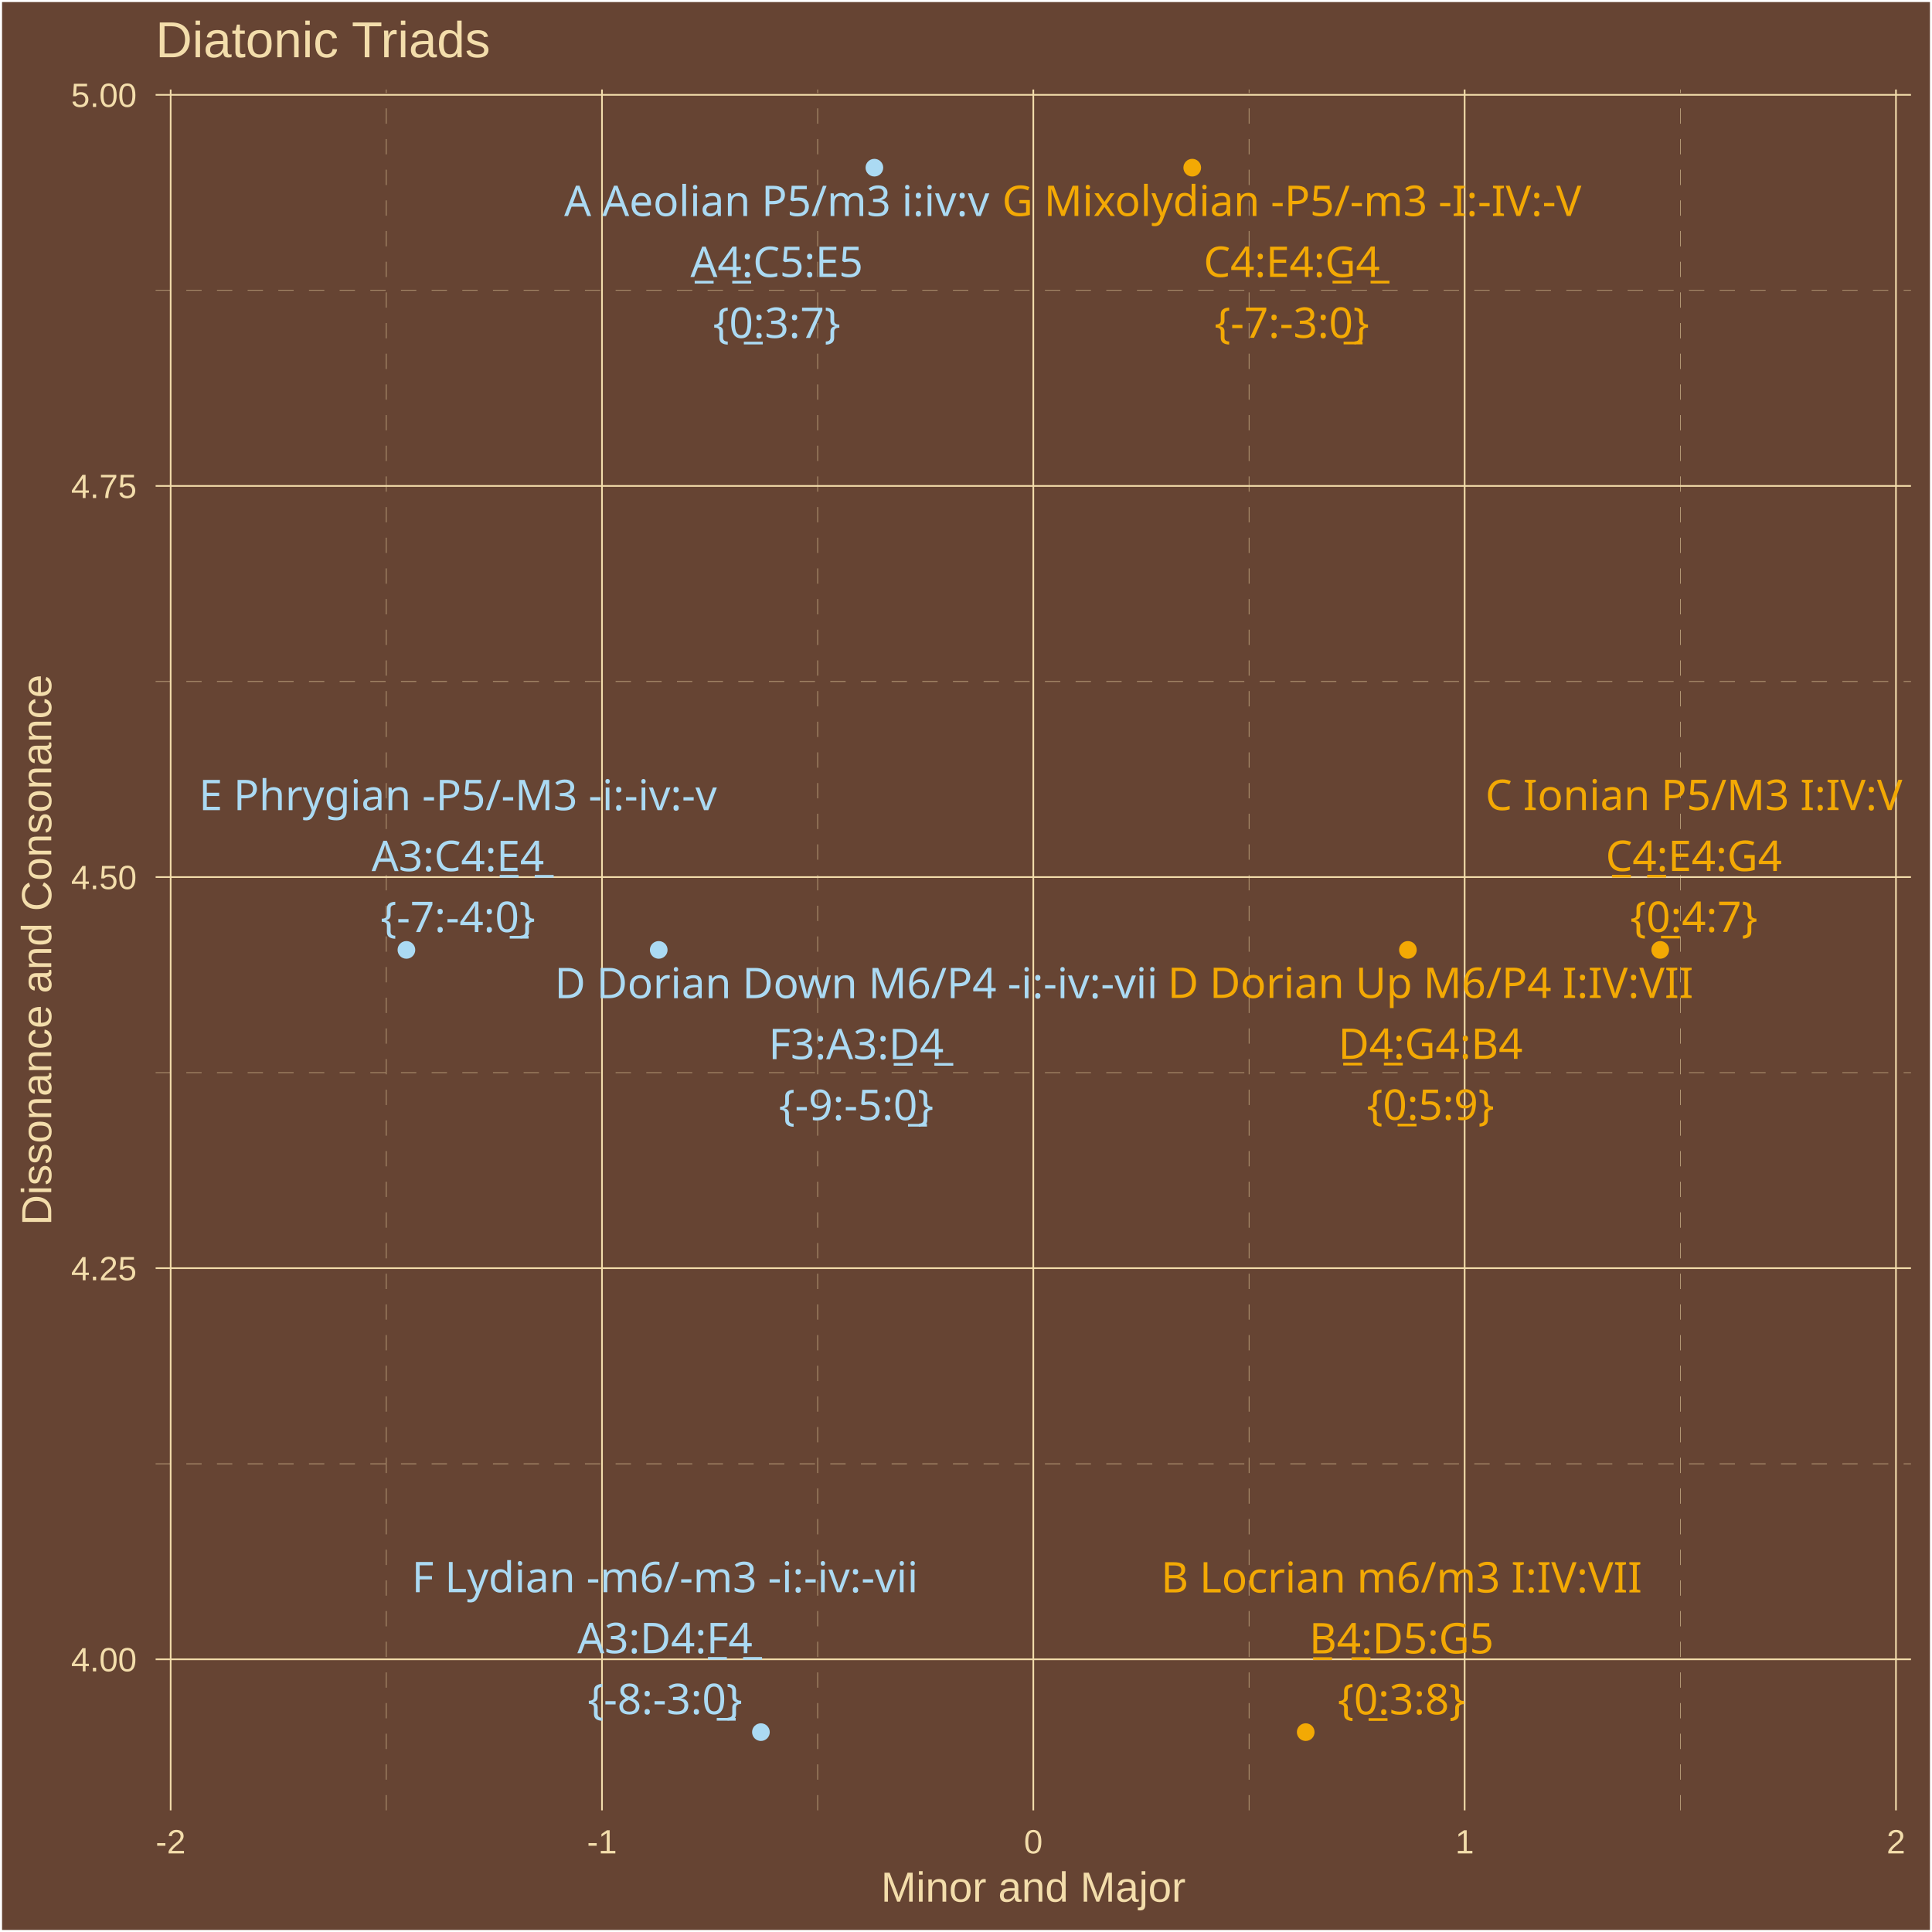
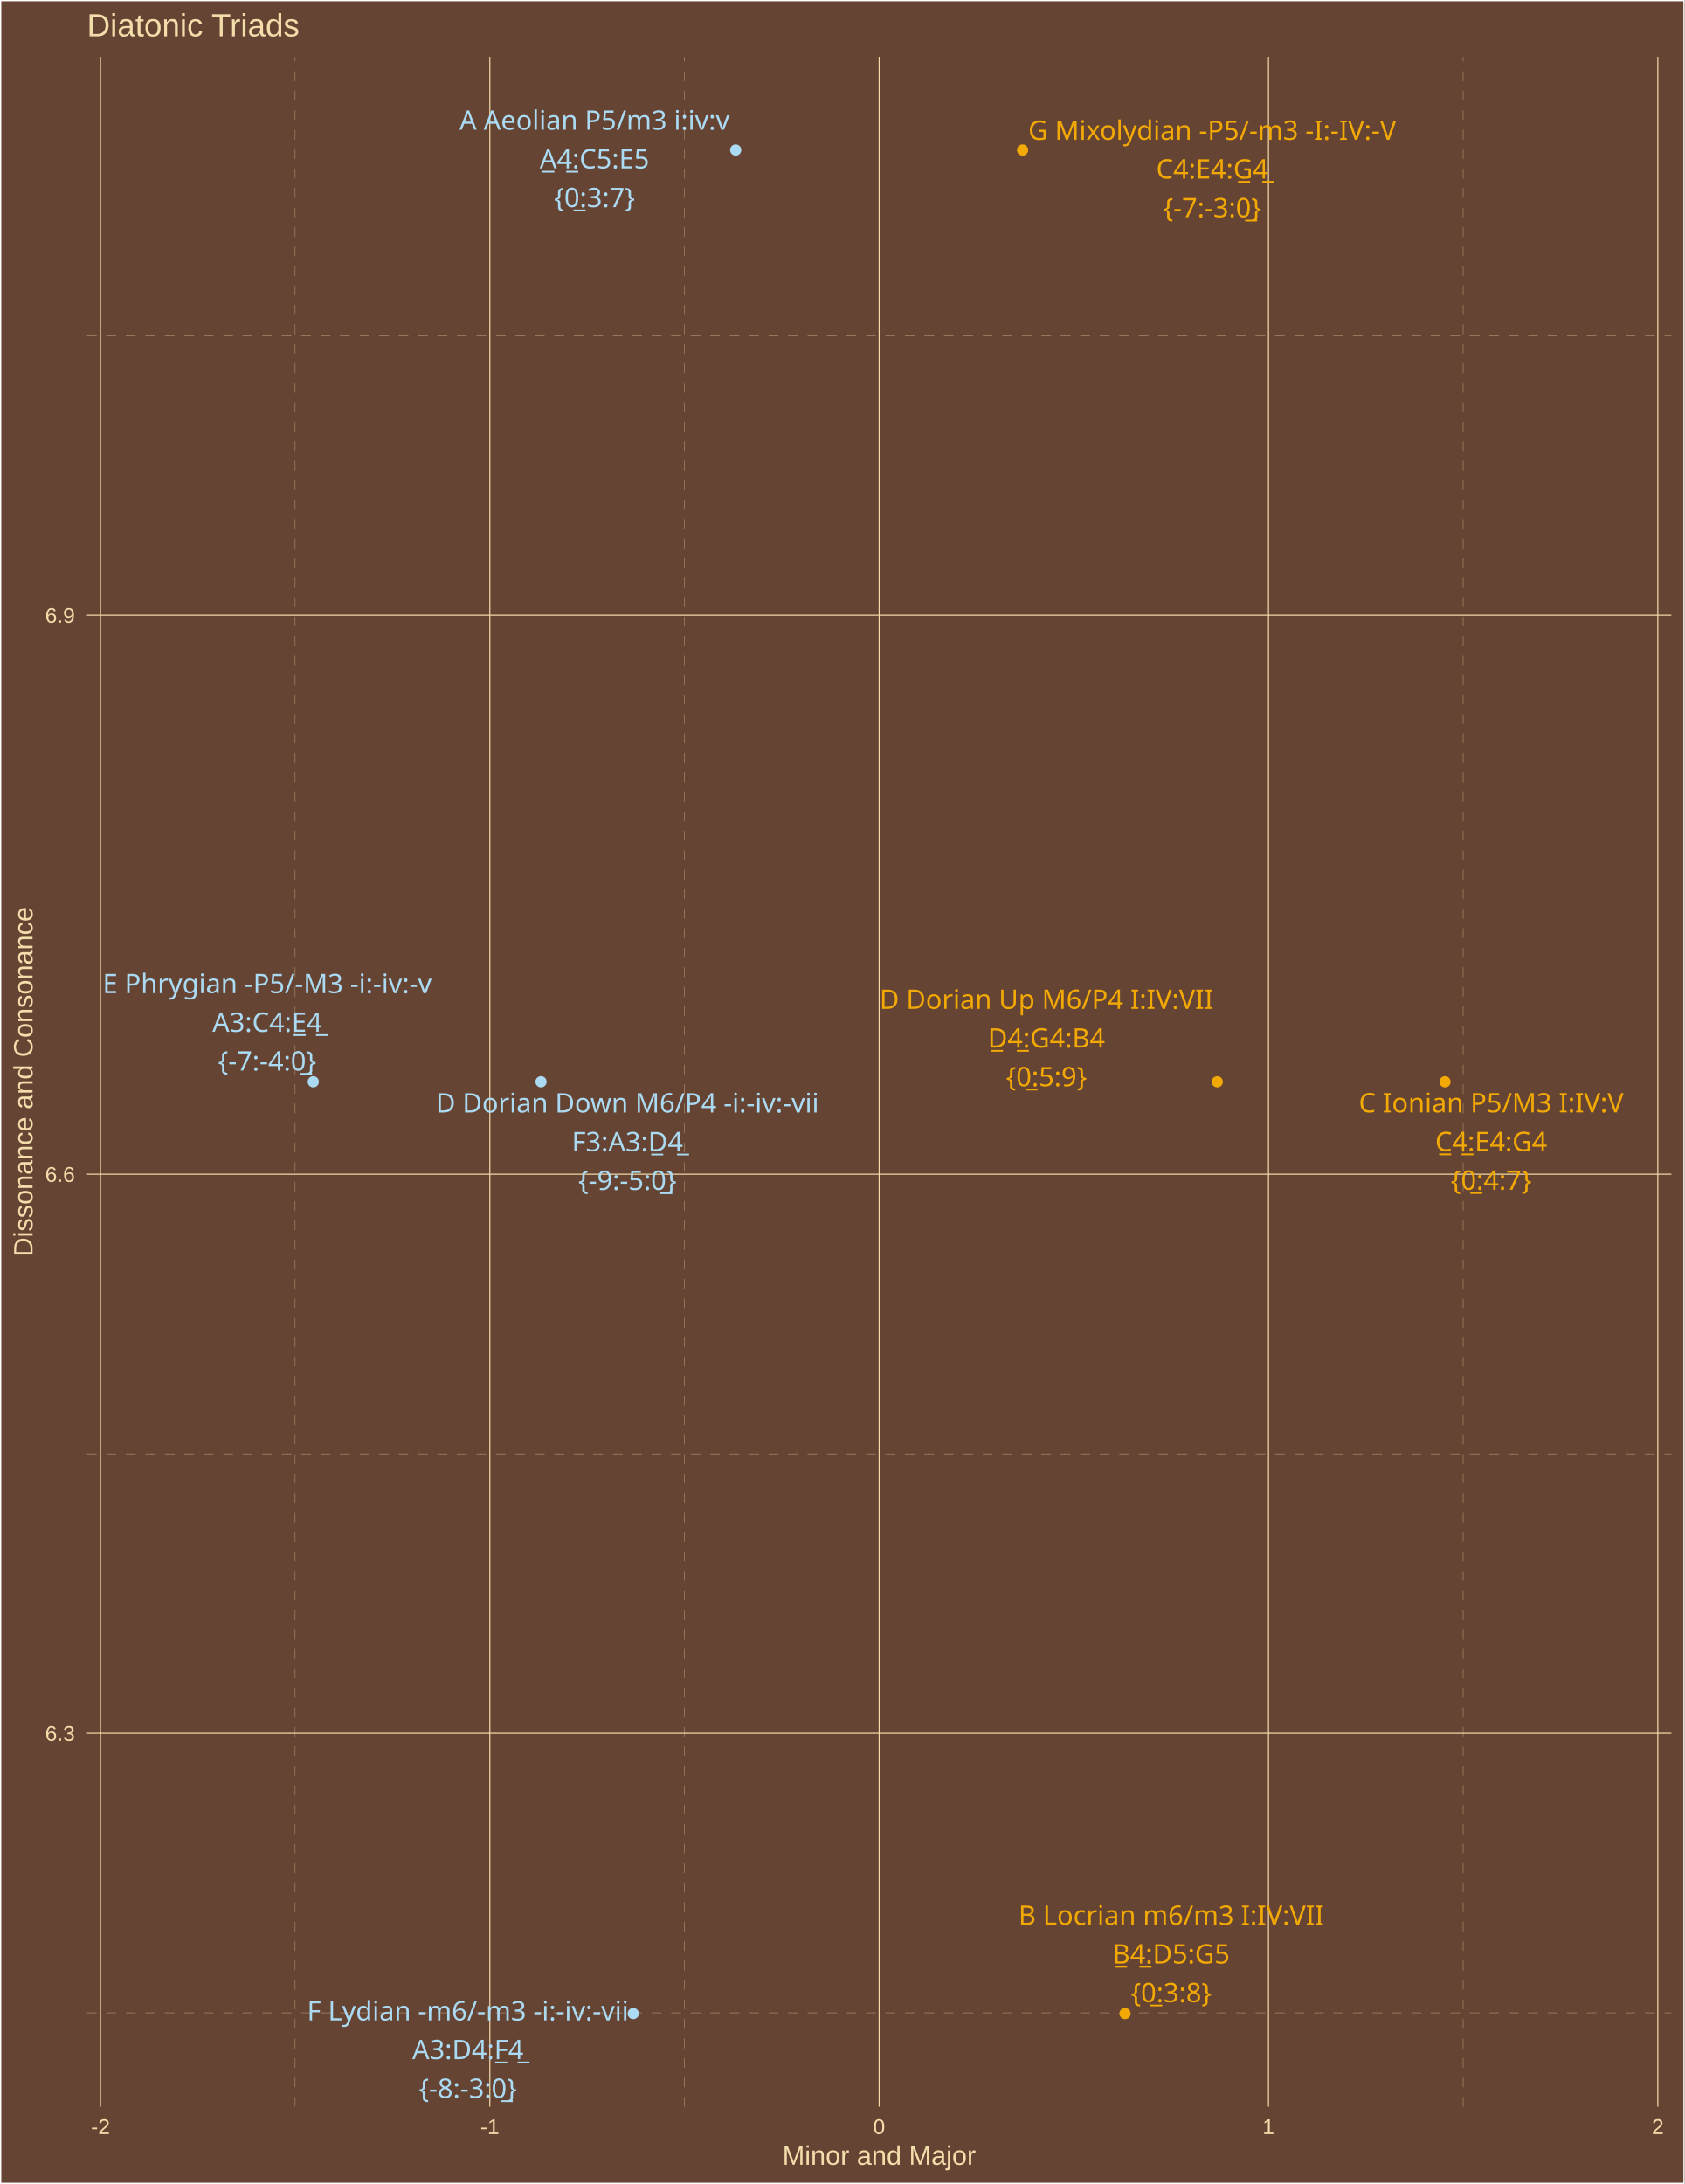
- <svg xmlns="http://www.w3.org/2000/svg" class="svglite" width="504.00pt" height="504.00pt" viewBox="0 0 504.00 504.00">
+ <svg xmlns="http://www.w3.org/2000/svg" class="svglite" width="692.00pt" height="897.00pt" viewBox="0 0 692.00 897.00">
  <defs>
    <style type="text/css">
    .svglite line, .svglite polyline, .svglite polygon, .svglite path, .svglite rect, .svglite circle {
      fill: none;
      stroke: #000000;
      stroke-linecap: round;
      stroke-linejoin: round;
      stroke-miterlimit: 10.00;
    }
    .svglite text {
      white-space: pre;
    }
  </style>
  </defs>
  <rect width="100%" height="100%" style="stroke: none; fill: #664433;" />
  <defs>
-     <clipPath id="cpMC4wMHw1MDQuMDB8MC4wMHw1MDQuMDA=">
-       <rect x="0.00" y="0.00" width="504.00" height="504.00" />
+     <clipPath id="cpMC4wMHw2OTIuMDB8MC4wMHw4OTcuMDA=">
+       <rect x="0.00" y="0.00" width="692.00" height="897.00" />
    </clipPath>
  </defs>
-   <g clip-path="url(#cpMC4wMHw1MDQuMDB8MC4wMHw1MDQuMDA=)">
-     <rect x="0.00" y="-0" width="504.00" height="504.00" style="stroke-width: 1.07; stroke: #FFFFFF; fill: #664433;" />
+   <g clip-path="url(#cpMC4wMHw2OTIuMDB8MC4wMHw4OTcuMDA=)">
+     <rect x="-0" y="0" width="692.00" height="897.00" style="stroke-width: 1.07; stroke: #FFFFFF; fill: #664433;" />
  </g>
  <defs>
-     <clipPath id="cpNDAuNjB8NDk4LjUyfDIzLjM0fDQ3Mi4yNw==">
-       <rect x="40.60" y="23.34" width="457.92" height="448.93" />
+     <clipPath id="cpMzUuNzF8Njg2LjUyfDIzLjM0fDg2NS4yNw==">
+       <rect x="35.71" y="23.34" width="650.81" height="841.93" />
    </clipPath>
  </defs>
-   <g clip-path="url(#cpNDAuNjB8NDk4LjUyfDIzLjM0fDQ3Mi4yNw==)">
-     <rect x="40.60" y="23.34" width="457.92" height="448.93" style="stroke-width: 1.07; stroke: none; fill: #664433;" />
-     <polyline points="40.60,381.85 498.52,381.85 " style="stroke-width: 0.11; stroke: #F3DDAB; stroke-dasharray: 4.00,4.00; stroke-linecap: butt;" />
-     <polyline points="40.60,279.82 498.52,279.82 " style="stroke-width: 0.11; stroke: #F3DDAB; stroke-dasharray: 4.00,4.00; stroke-linecap: butt;" />
-     <polyline points="40.60,177.79 498.52,177.79 " style="stroke-width: 0.11; stroke: #F3DDAB; stroke-dasharray: 4.00,4.00; stroke-linecap: butt;" />
-     <polyline points="40.60,75.76 498.52,75.76 " style="stroke-width: 0.11; stroke: #F3DDAB; stroke-dasharray: 4.00,4.00; stroke-linecap: butt;" />
-     <polyline points="100.78,472.27 100.78,23.34 " style="stroke-width: 0.11; stroke: #F3DDAB; stroke-dasharray: 4.00,4.00; stroke-linecap: butt;" />
-     <polyline points="213.30,472.27 213.30,23.34 " style="stroke-width: 0.11; stroke: #F3DDAB; stroke-dasharray: 4.00,4.00; stroke-linecap: butt;" />
-     <polyline points="325.82,472.27 325.82,23.34 " style="stroke-width: 0.11; stroke: #F3DDAB; stroke-dasharray: 4.00,4.00; stroke-linecap: butt;" />
-     <polyline points="438.34,472.27 438.34,23.34 " style="stroke-width: 0.11; stroke: #F3DDAB; stroke-dasharray: 4.00,4.00; stroke-linecap: butt;" />
-     <polyline points="40.60,432.86 498.52,432.86 " style="stroke-width: 0.43; stroke: #F3DDAB; stroke-linecap: butt;" />
-     <polyline points="40.60,330.83 498.52,330.83 " style="stroke-width: 0.43; stroke: #F3DDAB; stroke-linecap: butt;" />
-     <polyline points="40.60,228.80 498.52,228.80 " style="stroke-width: 0.43; stroke: #F3DDAB; stroke-linecap: butt;" />
-     <polyline points="40.60,126.77 498.52,126.77 " style="stroke-width: 0.43; stroke: #F3DDAB; stroke-linecap: butt;" />
-     <polyline points="40.60,24.74 498.52,24.74 " style="stroke-width: 0.43; stroke: #F3DDAB; stroke-linecap: butt;" />
-     <polyline points="44.52,472.27 44.52,23.34 " style="stroke-width: 0.43; stroke: #F3DDAB; stroke-linecap: butt;" />
-     <polyline points="157.04,472.27 157.04,23.34 " style="stroke-width: 0.43; stroke: #F3DDAB; stroke-linecap: butt;" />
-     <polyline points="269.56,472.27 269.56,23.34 " style="stroke-width: 0.43; stroke: #F3DDAB; stroke-linecap: butt;" />
-     <polyline points="382.08,472.27 382.08,23.34 " style="stroke-width: 0.43; stroke: #F3DDAB; stroke-linecap: butt;" />
-     <polyline points="494.60,472.27 494.60,23.34 " style="stroke-width: 0.43; stroke: #F3DDAB; stroke-linecap: butt;" />
-     <circle cx="433.10" cy="247.80" r="1.95" style="stroke-width: 0.71; stroke: #F3A904; fill: #F3A904;" />
-     <circle cx="106.02" cy="247.80" r="1.95" style="stroke-width: 0.71; stroke: #ABDAF3; fill: #ABDAF3;" />
-     <circle cx="228.10" cy="43.74" r="1.95" style="stroke-width: 0.71; stroke: #ABDAF3; fill: #ABDAF3;" />
-     <circle cx="311.02" cy="43.74" r="1.95" style="stroke-width: 0.71; stroke: #F3A904; fill: #F3A904;" />
-     <circle cx="367.28" cy="247.80" r="1.95" style="stroke-width: 0.71; stroke: #F3A904; fill: #F3A904;" />
-     <circle cx="171.84" cy="247.80" r="1.95" style="stroke-width: 0.71; stroke: #ABDAF3; fill: #ABDAF3;" />
-     <circle cx="340.62" cy="451.86" r="1.95" style="stroke-width: 0.71; stroke: #F3A904; fill: #F3A904;" />
-     <circle cx="198.50" cy="451.86" r="1.95" style="stroke-width: 0.71; stroke: #ABDAF3; fill: #ABDAF3;" />
-     <text x="441.88" y="211.32" text-anchor="middle" style="font-size: 11.04px;fill: #F3A904; font-family: &quot;Arial Unicode MS&quot;;" textLength="106.08px" lengthAdjust="spacingAndGlyphs">C Ionian P5/M3 I:IV:V</text>
-     <text x="441.88" y="227.22" text-anchor="middle" style="font-size: 11.04px;fill: #F3A904; font-family: &quot;Arial Unicode MS&quot;;" textLength="48.44px" lengthAdjust="spacingAndGlyphs">C̲4̲:E4:G4</text>
-     <text x="441.88" y="243.11" text-anchor="middle" style="font-size: 11.04px;fill: #F3A904; font-family: &quot;Arial Unicode MS&quot;;" textLength="31.91px" lengthAdjust="spacingAndGlyphs">{0̲:4:7}</text>
-     <text x="119.45" y="211.35" text-anchor="middle" style="font-size: 11.04px;fill: #ABDAF3; font-family: &quot;Arial Unicode MS&quot;;" textLength="132.39px" lengthAdjust="spacingAndGlyphs">E Phrygian -P5/-M3 -i:-iv:-v</text>
-     <text x="119.45" y="227.25" text-anchor="middle" style="font-size: 11.04px;fill: #ABDAF3; font-family: &quot;Arial Unicode MS&quot;;" textLength="47.22px" lengthAdjust="spacingAndGlyphs">A3:C4:E̲4̲</text>
-     <text x="119.45" y="243.14" text-anchor="middle" style="font-size: 11.04px;fill: #ABDAF3; font-family: &quot;Arial Unicode MS&quot;;" textLength="39.25px" lengthAdjust="spacingAndGlyphs">{-7:-4:0̲}</text>
-     <text x="202.63" y="56.36" text-anchor="middle" style="font-size: 11.04px;fill: #ABDAF3; font-family: &quot;Arial Unicode MS&quot;;" textLength="107.29px" lengthAdjust="spacingAndGlyphs">A Aeolian P5/m3 i:iv:v</text>
-     <text x="202.63" y="72.26" text-anchor="middle" style="font-size: 11.04px;fill: #ABDAF3; font-family: &quot;Arial Unicode MS&quot;;" textLength="47.22px" lengthAdjust="spacingAndGlyphs">A̲4̲:C5:E5</text>
-     <text x="202.63" y="88.15" text-anchor="middle" style="font-size: 11.04px;fill: #ABDAF3; font-family: &quot;Arial Unicode MS&quot;;" textLength="31.91px" lengthAdjust="spacingAndGlyphs">{0̲:3:7}</text>
-     <text x="336.99" y="56.34" text-anchor="middle" style="font-size: 11.04px;fill: #F3A904; font-family: &quot;Arial Unicode MS&quot;;" textLength="147.11px" lengthAdjust="spacingAndGlyphs">G Mixolydian -P5/-m3 -I:-IV:-V</text>
-     <text x="336.99" y="72.24" text-anchor="middle" style="font-size: 11.04px;fill: #F3A904; font-family: &quot;Arial Unicode MS&quot;;" textLength="48.44px" lengthAdjust="spacingAndGlyphs">C4:E4:G̲4̲</text>
-     <text x="336.99" y="88.13" text-anchor="middle" style="font-size: 11.04px;fill: #F3A904; font-family: &quot;Arial Unicode MS&quot;;" textLength="39.25px" lengthAdjust="spacingAndGlyphs">{-7:-3:0̲}</text>
-     <text x="373.17" y="260.33" text-anchor="middle" style="font-size: 11.04px;fill: #F3A904; font-family: &quot;Arial Unicode MS&quot;;" textLength="131.82px" lengthAdjust="spacingAndGlyphs">D Dorian Up M6/P4 I:IV:VII</text>
-     <text x="373.17" y="276.23" text-anchor="middle" style="font-size: 11.04px;fill: #F3A904; font-family: &quot;Arial Unicode MS&quot;;" textLength="48.44px" lengthAdjust="spacingAndGlyphs">D̲4̲:G4:B4</text>
-     <text x="373.17" y="292.13" text-anchor="middle" style="font-size: 11.04px;fill: #F3A904; font-family: &quot;Arial Unicode MS&quot;;" textLength="31.91px" lengthAdjust="spacingAndGlyphs">{0̲:5:9}</text>
-     <text x="223.36" y="260.40" text-anchor="middle" style="font-size: 11.04px;fill: #ABDAF3; font-family: &quot;Arial Unicode MS&quot;;" textLength="150.77px" lengthAdjust="spacingAndGlyphs">D Dorian Down M6/P4 -i:-iv:-vii</text>
-     <text x="223.36" y="276.30" text-anchor="middle" style="font-size: 11.04px;fill: #ABDAF3; font-family: &quot;Arial Unicode MS&quot;;" textLength="46.60px" lengthAdjust="spacingAndGlyphs">F3:A3:D̲4̲</text>
-     <text x="223.36" y="292.19" text-anchor="middle" style="font-size: 11.04px;fill: #ABDAF3; font-family: &quot;Arial Unicode MS&quot;;" textLength="39.25px" lengthAdjust="spacingAndGlyphs">{-9:-5:0̲}</text>
-     <text x="365.61" y="415.42" text-anchor="middle" style="font-size: 11.04px;fill: #F3A904; font-family: &quot;Arial Unicode MS&quot;;" textLength="119.56px" lengthAdjust="spacingAndGlyphs">B Locrian m6/m3 I:IV:VII</text>
-     <text x="365.61" y="431.32" text-anchor="middle" style="font-size: 11.04px;fill: #F3A904; font-family: &quot;Arial Unicode MS&quot;;" textLength="48.44px" lengthAdjust="spacingAndGlyphs">B̲4̲:D5:G5</text>
-     <text x="365.61" y="447.22" text-anchor="middle" style="font-size: 11.04px;fill: #F3A904; font-family: &quot;Arial Unicode MS&quot;;" textLength="31.91px" lengthAdjust="spacingAndGlyphs">{0̲:3:8}</text>
-     <text x="173.47" y="415.37" text-anchor="middle" style="font-size: 11.04px;fill: #ABDAF3; font-family: &quot;Arial Unicode MS&quot;;" textLength="127.47px" lengthAdjust="spacingAndGlyphs">F Lydian -m6/-m3 -i:-iv:-vii</text>
-     <text x="173.47" y="431.27" text-anchor="middle" style="font-size: 11.04px;fill: #ABDAF3; font-family: &quot;Arial Unicode MS&quot;;" textLength="46.60px" lengthAdjust="spacingAndGlyphs">A3:D4:F̲4̲</text>
-     <text x="173.47" y="447.16" text-anchor="middle" style="font-size: 11.04px;fill: #ABDAF3; font-family: &quot;Arial Unicode MS&quot;;" textLength="39.25px" lengthAdjust="spacingAndGlyphs">{-8:-3:0̲}</text>
+   <g clip-path="url(#cpMzUuNzF8Njg2LjUyfDIzLjM0fDg2NS4yNw==)">
+     <rect x="35.71" y="23.34" width="650.81" height="841.93" style="stroke-width: 1.07; stroke: none; fill: #664433;" />
+     <polyline points="35.71,826.69 686.52,826.69 " style="stroke-width: 0.11; stroke: #F3DDAB; stroke-dasharray: 4.00,4.00; stroke-linecap: butt;" />
+     <polyline points="35.71,597.08 686.52,597.08 " style="stroke-width: 0.11; stroke: #F3DDAB; stroke-dasharray: 4.00,4.00; stroke-linecap: butt;" />
+     <polyline points="35.71,367.46 686.52,367.46 " style="stroke-width: 0.11; stroke: #F3DDAB; stroke-dasharray: 4.00,4.00; stroke-linecap: butt;" />
+     <polyline points="35.71,137.84 686.52,137.84 " style="stroke-width: 0.11; stroke: #F3DDAB; stroke-dasharray: 4.00,4.00; stroke-linecap: butt;" />
+     <polyline points="121.24,865.27 121.24,23.34 " style="stroke-width: 0.11; stroke: #F3DDAB; stroke-dasharray: 4.00,4.00; stroke-linecap: butt;" />
+     <polyline points="281.16,865.27 281.16,23.34 " style="stroke-width: 0.11; stroke: #F3DDAB; stroke-dasharray: 4.00,4.00; stroke-linecap: butt;" />
+     <polyline points="441.07,865.27 441.07,23.34 " style="stroke-width: 0.11; stroke: #F3DDAB; stroke-dasharray: 4.00,4.00; stroke-linecap: butt;" />
+     <polyline points="600.99,865.27 600.99,23.34 " style="stroke-width: 0.11; stroke: #F3DDAB; stroke-dasharray: 4.00,4.00; stroke-linecap: butt;" />
+     <polyline points="35.71,711.88 686.52,711.88 " style="stroke-width: 0.43; stroke: #F3DDAB; stroke-linecap: butt;" />
+     <polyline points="35.71,482.27 686.52,482.27 " style="stroke-width: 0.43; stroke: #F3DDAB; stroke-linecap: butt;" />
+     <polyline points="35.71,252.65 686.52,252.65 " style="stroke-width: 0.43; stroke: #F3DDAB; stroke-linecap: butt;" />
+     <polyline points="41.28,865.27 41.28,23.34 " style="stroke-width: 0.43; stroke: #F3DDAB; stroke-linecap: butt;" />
+     <polyline points="201.20,865.27 201.20,23.34 " style="stroke-width: 0.43; stroke: #F3DDAB; stroke-linecap: butt;" />
+     <polyline points="361.11,865.27 361.11,23.34 " style="stroke-width: 0.43; stroke: #F3DDAB; stroke-linecap: butt;" />
+     <polyline points="521.03,865.27 521.03,23.34 " style="stroke-width: 0.43; stroke: #F3DDAB; stroke-linecap: butt;" />
+     <polyline points="680.95,865.27 680.95,23.34 " style="stroke-width: 0.43; stroke: #F3DDAB; stroke-linecap: butt;" />
+     <circle cx="593.55" cy="444.30" r="1.95" style="stroke-width: 0.71; stroke: #F3A904; fill: #F3A904;" />
+     <circle cx="128.68" cy="444.30" r="1.95" style="stroke-width: 0.71; stroke: #ABDAF3; fill: #ABDAF3;" />
+     <circle cx="302.19" cy="61.61" r="1.95" style="stroke-width: 0.71; stroke: #ABDAF3; fill: #ABDAF3;" />
+     <circle cx="420.04" cy="61.61" r="1.95" style="stroke-width: 0.71; stroke: #F3A904; fill: #F3A904;" />
+     <circle cx="500.00" cy="444.30" r="1.95" style="stroke-width: 0.71; stroke: #F3A904; fill: #F3A904;" />
+     <circle cx="222.23" cy="444.30" r="1.95" style="stroke-width: 0.71; stroke: #ABDAF3; fill: #ABDAF3;" />
+     <circle cx="462.11" cy="827.00" r="1.95" style="stroke-width: 0.71; stroke: #F3A904; fill: #F3A904;" />
+     <circle cx="260.12" cy="827.00" r="1.95" style="stroke-width: 0.71; stroke: #ABDAF3; fill: #ABDAF3;" />
+     <text x="612.51" y="456.87" text-anchor="middle" style="font-size: 11.04px;fill: #F3A904; font-family: &quot;Arial Unicode MS&quot;;" textLength="106.08px" lengthAdjust="spacingAndGlyphs">C Ionian P5/M3 I:IV:V</text>
+     <text x="612.51" y="472.77" text-anchor="middle" style="font-size: 11.04px;fill: #F3A904; font-family: &quot;Arial Unicode MS&quot;;" textLength="48.44px" lengthAdjust="spacingAndGlyphs">C̲4̲:E4:G4</text>
+     <text x="612.51" y="488.66" text-anchor="middle" style="font-size: 11.04px;fill: #F3A904; font-family: &quot;Arial Unicode MS&quot;;" textLength="31.91px" lengthAdjust="spacingAndGlyphs">{0̲:4:7}</text>
+     <text x="109.74" y="407.88" text-anchor="middle" style="font-size: 11.04px;fill: #ABDAF3; font-family: &quot;Arial Unicode MS&quot;;" textLength="132.39px" lengthAdjust="spacingAndGlyphs">E Phrygian -P5/-M3 -i:-iv:-v</text>
+     <text x="109.74" y="423.78" text-anchor="middle" style="font-size: 11.04px;fill: #ABDAF3; font-family: &quot;Arial Unicode MS&quot;;" textLength="47.22px" lengthAdjust="spacingAndGlyphs">A3:C4:E̲4̲</text>
+     <text x="109.74" y="439.68" text-anchor="middle" style="font-size: 11.04px;fill: #ABDAF3; font-family: &quot;Arial Unicode MS&quot;;" textLength="39.25px" lengthAdjust="spacingAndGlyphs">{-7:-4:0̲}</text>
+     <text x="244.18" y="53.27" text-anchor="middle" style="font-size: 11.04px;fill: #ABDAF3; font-family: &quot;Arial Unicode MS&quot;;" textLength="107.29px" lengthAdjust="spacingAndGlyphs">A Aeolian P5/m3 i:iv:v</text>
+     <text x="244.18" y="69.16" text-anchor="middle" style="font-size: 11.04px;fill: #ABDAF3; font-family: &quot;Arial Unicode MS&quot;;" textLength="47.22px" lengthAdjust="spacingAndGlyphs">A̲4̲:C5:E5</text>
+     <text x="244.18" y="85.06" text-anchor="middle" style="font-size: 11.04px;fill: #ABDAF3; font-family: &quot;Arial Unicode MS&quot;;" textLength="31.91px" lengthAdjust="spacingAndGlyphs">{0̲:3:7}</text>
+     <text x="497.92" y="57.43" text-anchor="middle" style="font-size: 11.04px;fill: #F3A904; font-family: &quot;Arial Unicode MS&quot;;" textLength="147.11px" lengthAdjust="spacingAndGlyphs">G Mixolydian -P5/-m3 -I:-IV:-V</text>
+     <text x="497.92" y="73.33" text-anchor="middle" style="font-size: 11.04px;fill: #F3A904; font-family: &quot;Arial Unicode MS&quot;;" textLength="48.44px" lengthAdjust="spacingAndGlyphs">C4:E4:G̲4̲</text>
+     <text x="497.92" y="89.23" text-anchor="middle" style="font-size: 11.04px;fill: #F3A904; font-family: &quot;Arial Unicode MS&quot;;" textLength="39.25px" lengthAdjust="spacingAndGlyphs">{-7:-3:0̲}</text>
+     <text x="429.83" y="414.34" text-anchor="middle" style="font-size: 11.04px;fill: #F3A904; font-family: &quot;Arial Unicode MS&quot;;" textLength="131.82px" lengthAdjust="spacingAndGlyphs">D Dorian Up M6/P4 I:IV:VII</text>
+     <text x="429.83" y="430.24" text-anchor="middle" style="font-size: 11.04px;fill: #F3A904; font-family: &quot;Arial Unicode MS&quot;;" textLength="48.44px" lengthAdjust="spacingAndGlyphs">D̲4̲:G4:B4</text>
+     <text x="429.83" y="446.14" text-anchor="middle" style="font-size: 11.04px;fill: #F3A904; font-family: &quot;Arial Unicode MS&quot;;" textLength="31.91px" lengthAdjust="spacingAndGlyphs">{0̲:5:9}</text>
+     <text x="257.70" y="456.92" text-anchor="middle" style="font-size: 11.04px;fill: #ABDAF3; font-family: &quot;Arial Unicode MS&quot;;" textLength="150.77px" lengthAdjust="spacingAndGlyphs">D Dorian Down M6/P4 -i:-iv:-vii</text>
+     <text x="257.70" y="472.82" text-anchor="middle" style="font-size: 11.04px;fill: #ABDAF3; font-family: &quot;Arial Unicode MS&quot;;" textLength="46.60px" lengthAdjust="spacingAndGlyphs">F3:A3:D̲4̲</text>
+     <text x="257.70" y="488.72" text-anchor="middle" style="font-size: 11.04px;fill: #ABDAF3; font-family: &quot;Arial Unicode MS&quot;;" textLength="39.25px" lengthAdjust="spacingAndGlyphs">{-9:-5:0̲}</text>
+     <text x="481.08" y="790.54" text-anchor="middle" style="font-size: 11.04px;fill: #F3A904; font-family: &quot;Arial Unicode MS&quot;;" textLength="119.56px" lengthAdjust="spacingAndGlyphs">B Locrian m6/m3 I:IV:VII</text>
+     <text x="481.08" y="806.44" text-anchor="middle" style="font-size: 11.04px;fill: #F3A904; font-family: &quot;Arial Unicode MS&quot;;" textLength="48.44px" lengthAdjust="spacingAndGlyphs">B̲4̲:D5:G5</text>
+     <text x="481.08" y="822.33" text-anchor="middle" style="font-size: 11.04px;fill: #F3A904; font-family: &quot;Arial Unicode MS&quot;;" textLength="31.91px" lengthAdjust="spacingAndGlyphs">{0̲:3:8}</text>
+     <text x="192.18" y="829.82" text-anchor="middle" style="font-size: 11.04px;fill: #ABDAF3; font-family: &quot;Arial Unicode MS&quot;;" textLength="127.47px" lengthAdjust="spacingAndGlyphs">F Lydian -m6/-m3 -i:-iv:-vii</text>
+     <text x="192.18" y="845.71" text-anchor="middle" style="font-size: 11.04px;fill: #ABDAF3; font-family: &quot;Arial Unicode MS&quot;;" textLength="46.60px" lengthAdjust="spacingAndGlyphs">A3:D4:F̲4̲</text>
+     <text x="192.18" y="861.61" text-anchor="middle" style="font-size: 11.04px;fill: #ABDAF3; font-family: &quot;Arial Unicode MS&quot;;" textLength="39.25px" lengthAdjust="spacingAndGlyphs">{-8:-3:0̲}</text>
  </g>
-   <g clip-path="url(#cpMC4wMHw1MDQuMDB8MC4wMHw1MDQuMDA=)">
-     <text x="35.67" y="436.01" text-anchor="end" style="font-size: 8.80px;fill: #F3DDAB; font-family: &quot;Arial&quot;;" textLength="17.13px" lengthAdjust="spacingAndGlyphs">4.00</text>
-     <text x="35.67" y="333.98" text-anchor="end" style="font-size: 8.80px;fill: #F3DDAB; font-family: &quot;Arial&quot;;" textLength="17.13px" lengthAdjust="spacingAndGlyphs">4.25</text>
-     <text x="35.67" y="231.95" text-anchor="end" style="font-size: 8.80px;fill: #F3DDAB; font-family: &quot;Arial&quot;;" textLength="17.13px" lengthAdjust="spacingAndGlyphs">4.50</text>
-     <text x="35.67" y="129.92" text-anchor="end" style="font-size: 8.80px;fill: #F3DDAB; font-family: &quot;Arial&quot;;" textLength="17.13px" lengthAdjust="spacingAndGlyphs">4.75</text>
-     <text x="35.67" y="27.90" text-anchor="end" style="font-size: 8.80px;fill: #F3DDAB; font-family: &quot;Arial&quot;;" textLength="17.13px" lengthAdjust="spacingAndGlyphs">5.00</text>
-     <text x="44.52" y="483.50" text-anchor="middle" style="font-size: 8.80px;fill: #F3DDAB; font-family: &quot;Arial&quot;;" textLength="7.83px" lengthAdjust="spacingAndGlyphs">-2</text>
-     <text x="157.04" y="483.50" text-anchor="middle" style="font-size: 8.80px;fill: #F3DDAB; font-family: &quot;Arial&quot;;" textLength="7.83px" lengthAdjust="spacingAndGlyphs">-1</text>
-     <text x="269.56" y="483.50" text-anchor="middle" style="font-size: 8.80px;fill: #F3DDAB; font-family: &quot;Arial&quot;;" textLength="4.90px" lengthAdjust="spacingAndGlyphs">0</text>
-     <text x="382.08" y="483.50" text-anchor="middle" style="font-size: 8.80px;fill: #F3DDAB; font-family: &quot;Arial&quot;;" textLength="4.90px" lengthAdjust="spacingAndGlyphs">1</text>
-     <text x="494.60" y="483.50" text-anchor="middle" style="font-size: 8.80px;fill: #F3DDAB; font-family: &quot;Arial&quot;;" textLength="4.90px" lengthAdjust="spacingAndGlyphs">2</text>
-     <text x="269.56" y="496.09" text-anchor="middle" style="font-size: 11.00px;fill: #F3DDAB; font-family: &quot;Arial&quot;;" textLength="79.49px" lengthAdjust="spacingAndGlyphs">Minor and Major</text>
-     <text transform="translate(13.37,247.80) rotate(-90)" text-anchor="middle" style="font-size: 11.00px;fill: #F3DDAB; font-family: &quot;Arial&quot;;" textLength="143.73px" lengthAdjust="spacingAndGlyphs">Dissonance and Consonance</text>
-     <text x="40.60" y="14.94" style="font-size: 13.20px;fill: #F3DDAB; font-family: &quot;Arial&quot;;" textLength="87.97px" lengthAdjust="spacingAndGlyphs">Diatonic Triads</text>
+   <g clip-path="url(#cpMC4wMHw2OTIuMDB8MC4wMHw4OTcuMDA=)">
+     <text x="30.78" y="715.04" text-anchor="end" style="font-size: 8.80px;fill: #F3DDAB; font-family: &quot;Arial&quot;;" textLength="12.23px" lengthAdjust="spacingAndGlyphs">6.3</text>
+     <text x="30.78" y="485.42" text-anchor="end" style="font-size: 8.80px;fill: #F3DDAB; font-family: &quot;Arial&quot;;" textLength="12.23px" lengthAdjust="spacingAndGlyphs">6.6</text>
+     <text x="30.78" y="255.80" text-anchor="end" style="font-size: 8.80px;fill: #F3DDAB; font-family: &quot;Arial&quot;;" textLength="12.23px" lengthAdjust="spacingAndGlyphs">6.9</text>
+     <text x="41.28" y="876.50" text-anchor="middle" style="font-size: 8.80px;fill: #F3DDAB; font-family: &quot;Arial&quot;;" textLength="7.83px" lengthAdjust="spacingAndGlyphs">-2</text>
+     <text x="201.20" y="876.50" text-anchor="middle" style="font-size: 8.80px;fill: #F3DDAB; font-family: &quot;Arial&quot;;" textLength="7.83px" lengthAdjust="spacingAndGlyphs">-1</text>
+     <text x="361.11" y="876.50" text-anchor="middle" style="font-size: 8.80px;fill: #F3DDAB; font-family: &quot;Arial&quot;;" textLength="4.90px" lengthAdjust="spacingAndGlyphs">0</text>
+     <text x="521.03" y="876.50" text-anchor="middle" style="font-size: 8.80px;fill: #F3DDAB; font-family: &quot;Arial&quot;;" textLength="4.90px" lengthAdjust="spacingAndGlyphs">1</text>
+     <text x="680.95" y="876.50" text-anchor="middle" style="font-size: 8.80px;fill: #F3DDAB; font-family: &quot;Arial&quot;;" textLength="4.90px" lengthAdjust="spacingAndGlyphs">2</text>
+     <text x="361.11" y="889.09" text-anchor="middle" style="font-size: 11.00px;fill: #F3DDAB; font-family: &quot;Arial&quot;;" textLength="79.49px" lengthAdjust="spacingAndGlyphs">Minor and Major</text>
+     <text transform="translate(13.37,444.30) rotate(-90)" text-anchor="middle" style="font-size: 11.00px;fill: #F3DDAB; font-family: &quot;Arial&quot;;" textLength="143.73px" lengthAdjust="spacingAndGlyphs">Dissonance and Consonance</text>
+     <text x="35.71" y="14.94" style="font-size: 13.20px;fill: #F3DDAB; font-family: &quot;Arial&quot;;" textLength="87.97px" lengthAdjust="spacingAndGlyphs">Diatonic Triads</text>
  </g>
</svg>
